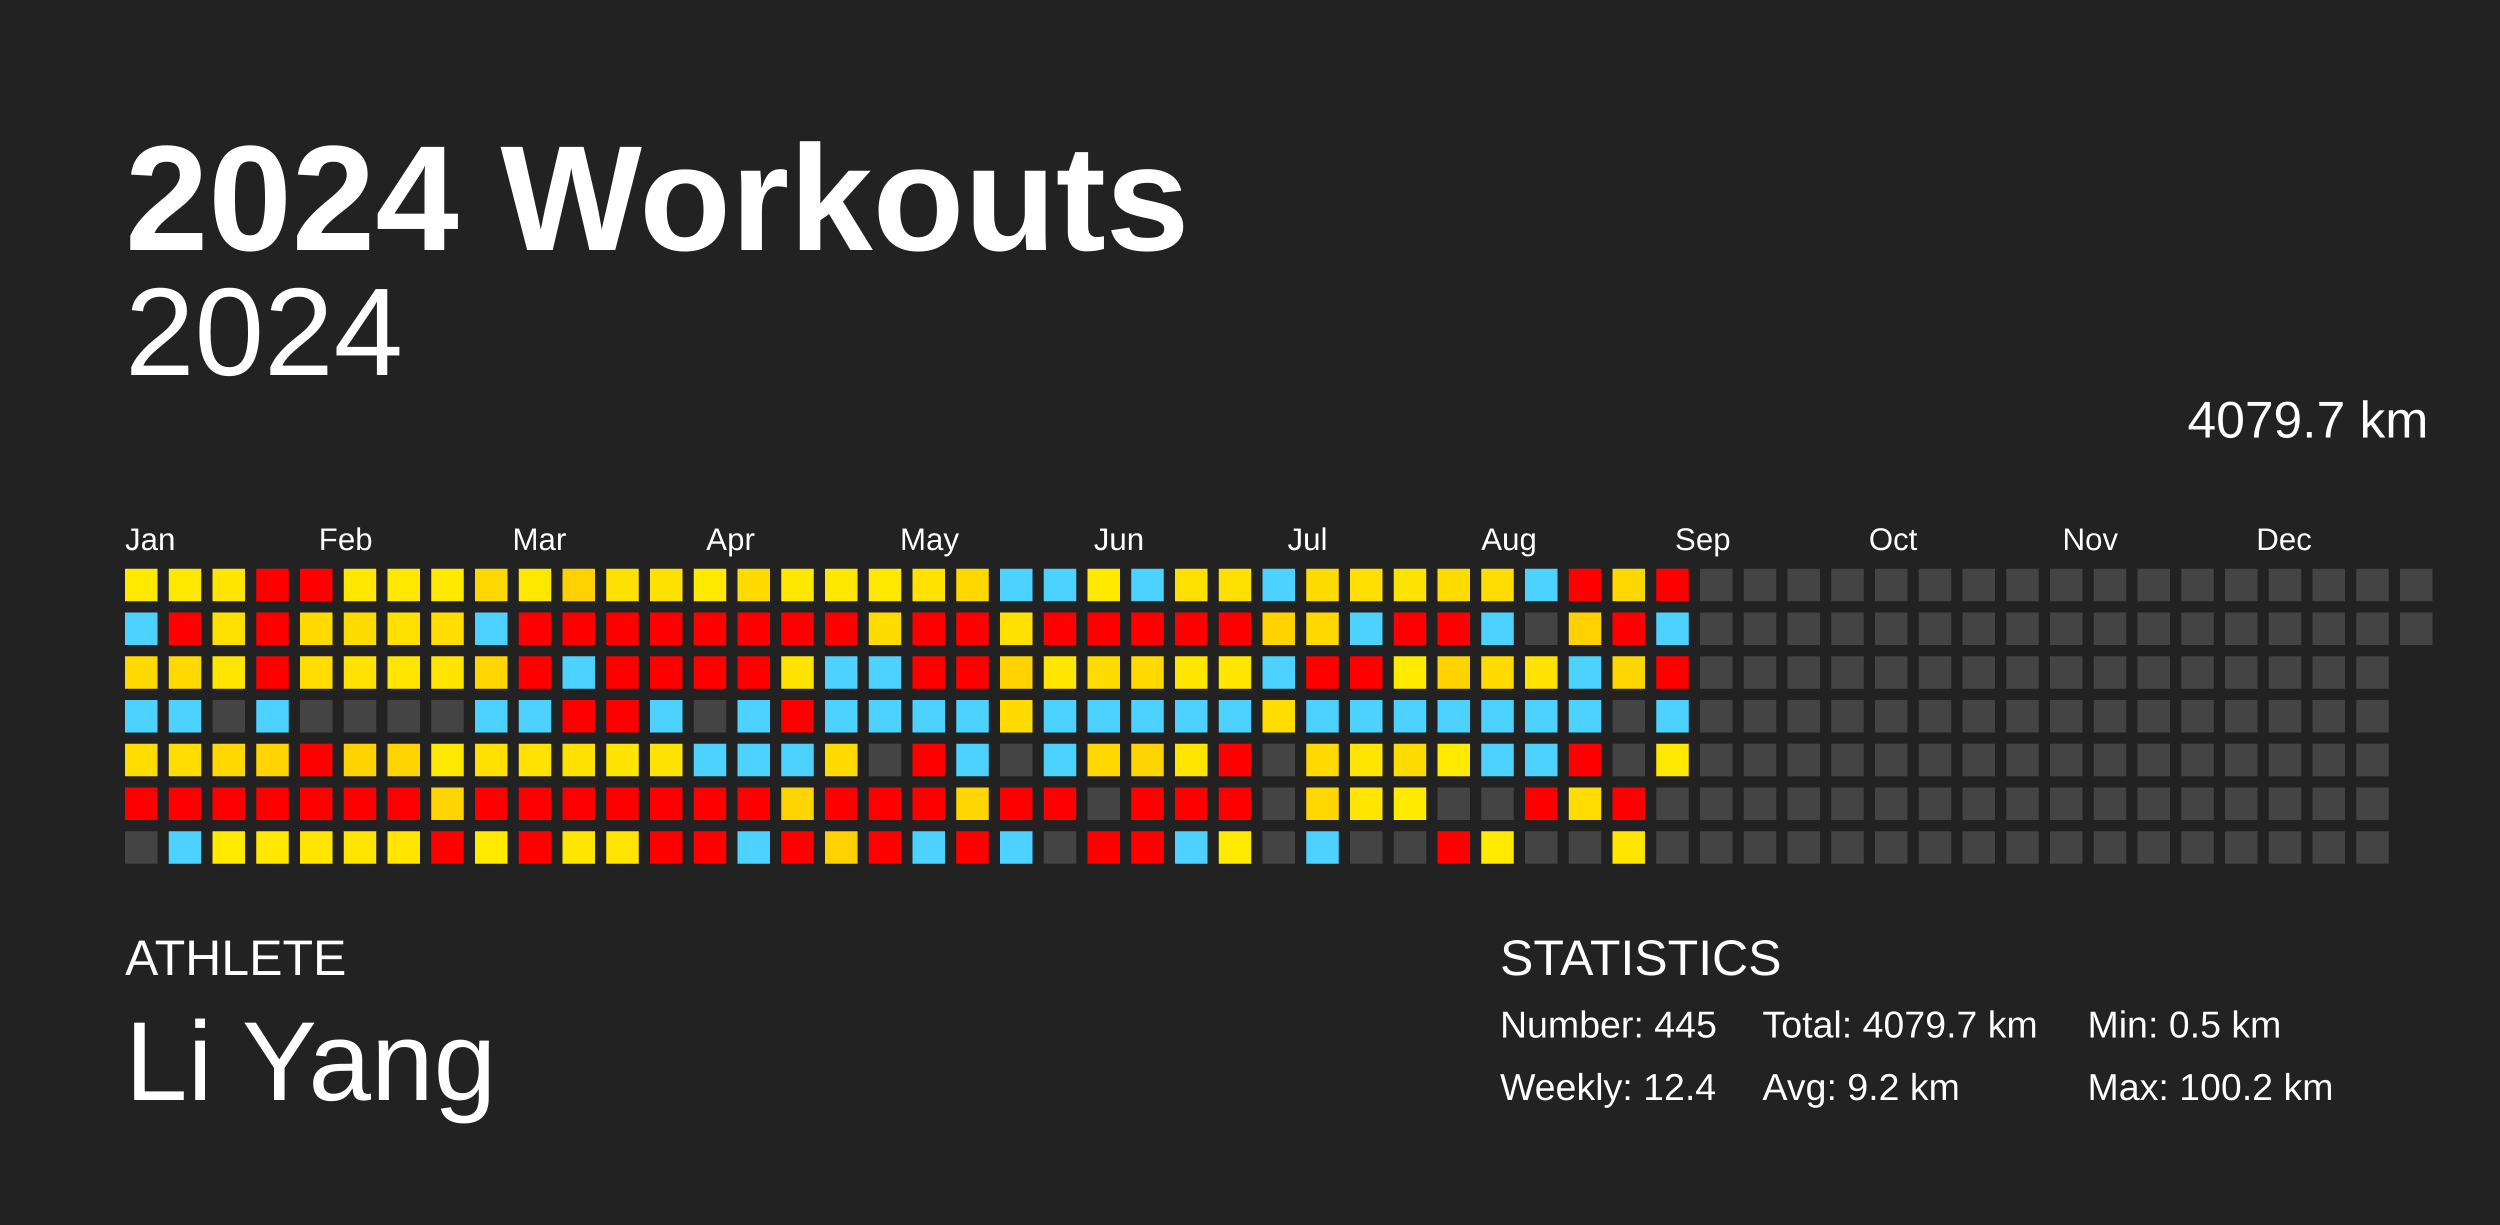
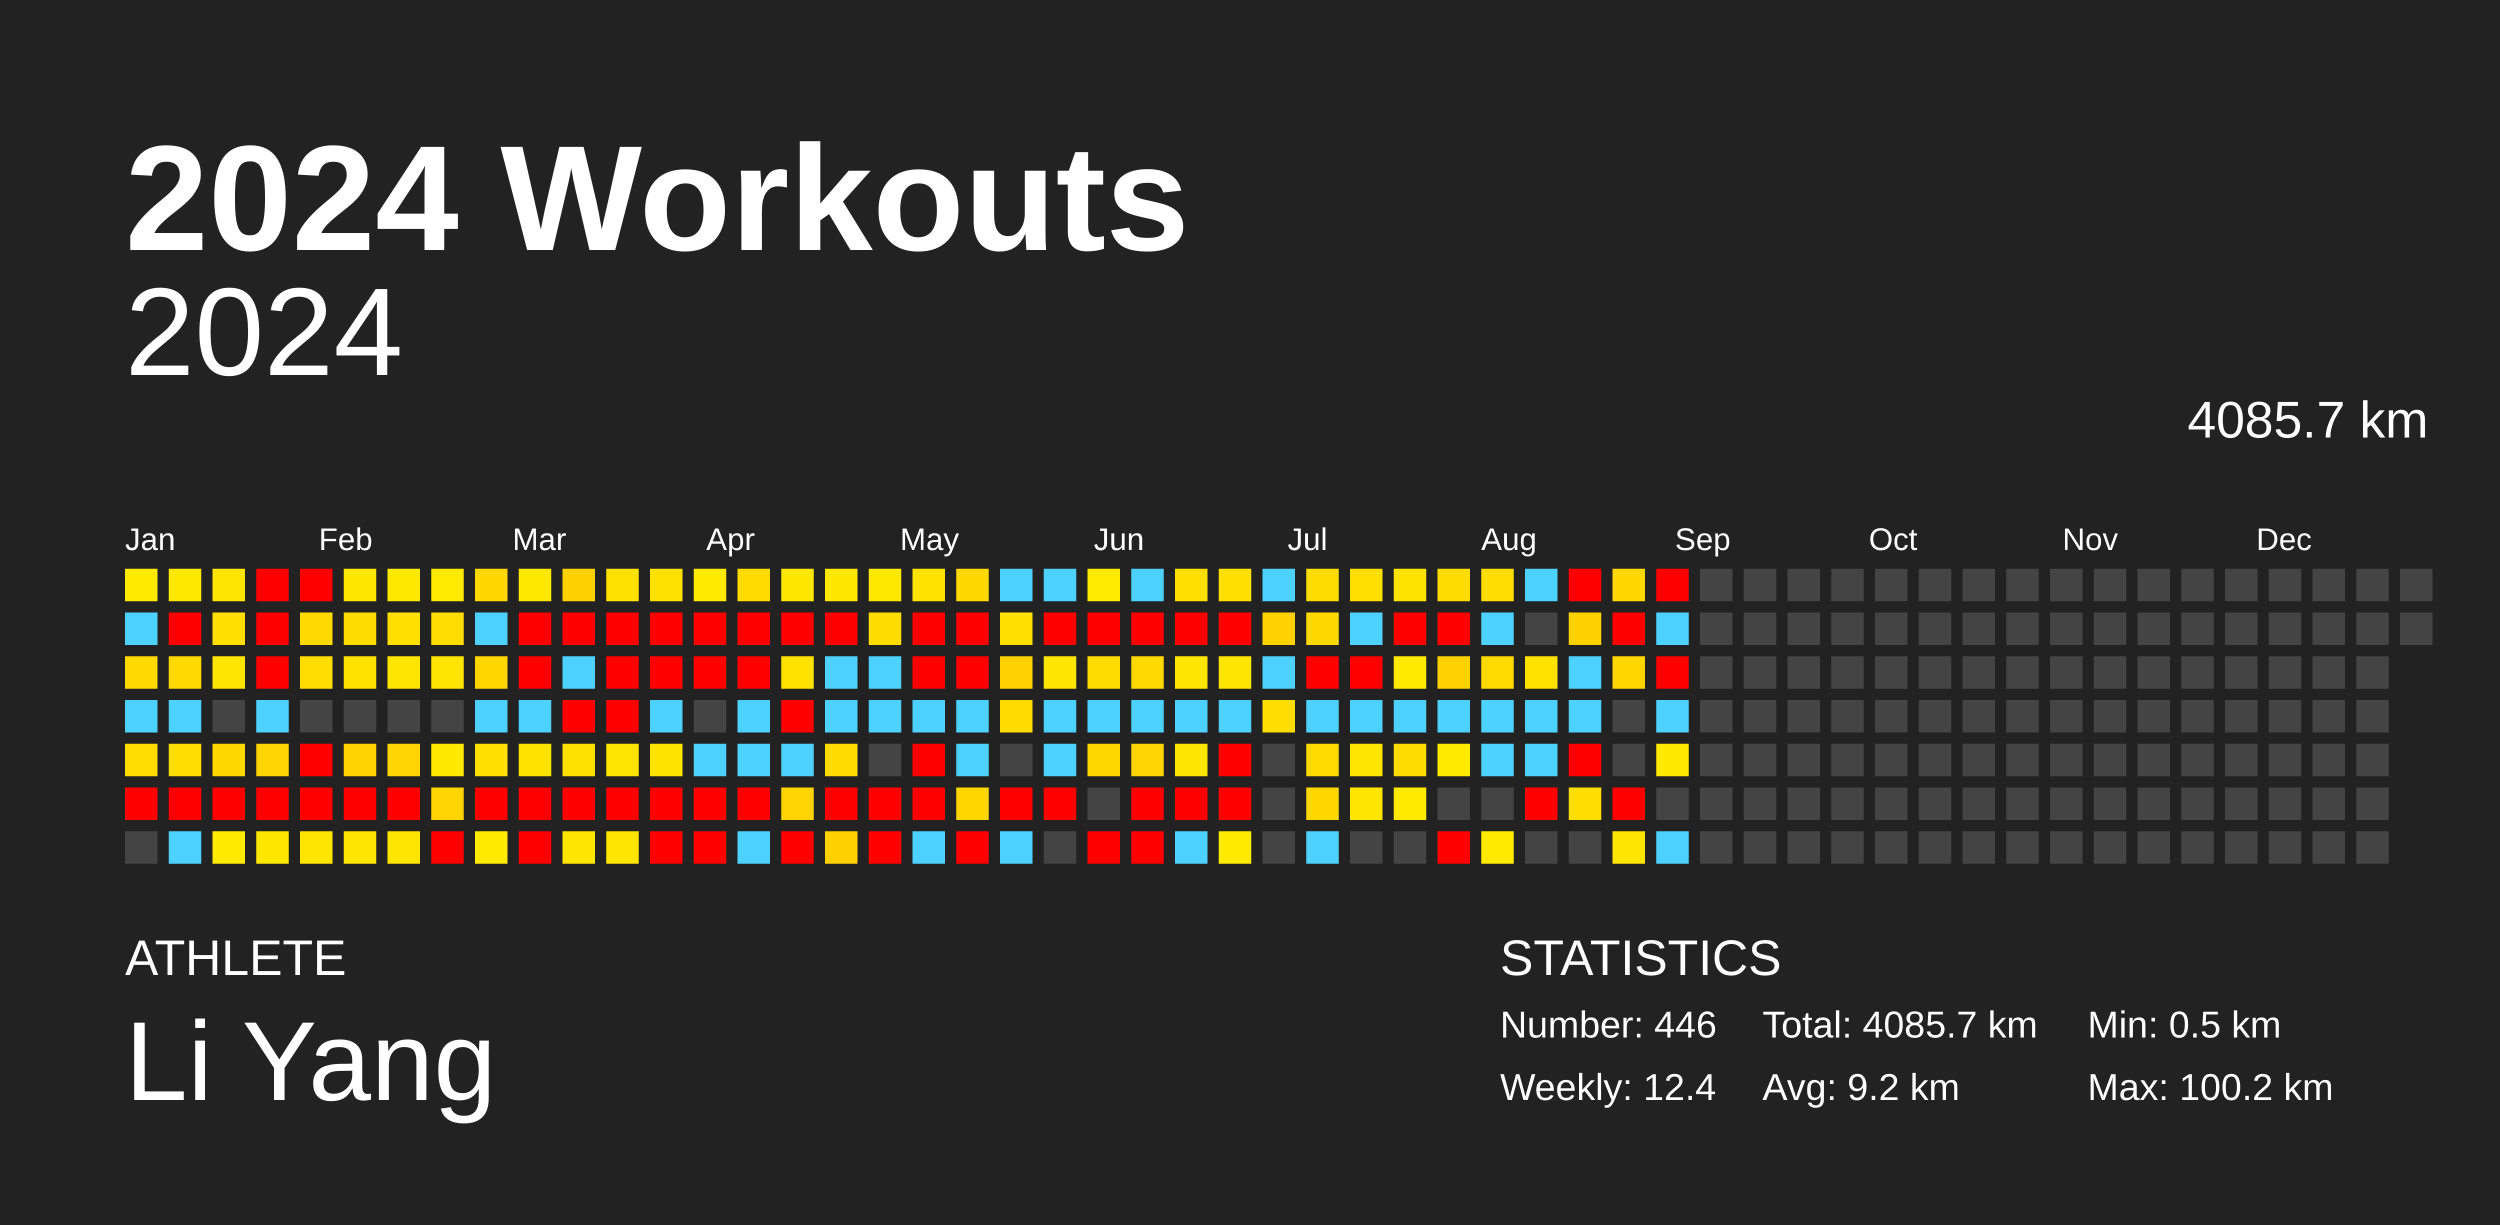
<svg xmlns="http://www.w3.org/2000/svg" baseProfile="full" height="98mm" version="1.1" viewBox="0,0,200,98" width="200mm">
  <defs />
  <rect fill="#222222" height="98" width="200" x="0" y="0" />
  <text fill="#FFFFFF" style="font-size:12px; font-family:Arial; font-weight:bold;" x="10" y="20">2024 Workouts</text>
  <text fill="#FFFFFF" style="font-size:4px; font-family:Arial" x="10" y="78">ATHLETE</text>
  <text fill="#FFFFFF" style="font-size:9px; font-family:Arial" x="10" y="88">Li Yang</text>
  <text fill="#FFFFFF" style="font-size:4px; font-family:Arial" x="120" y="78">STATISTICS</text>
-   <text fill="#FFFFFF" style="font-size:3px; font-family:Arial" x="120" y="83">Number: 445</text>
+   <text fill="#FFFFFF" style="font-size:3px; font-family:Arial" x="120" y="83">Number: 446</text>
  <text fill="#FFFFFF" style="font-size:3px; font-family:Arial" x="120" y="88">Weekly: 12.4</text>
-   <text fill="#FFFFFF" style="font-size:3px; font-family:Arial" x="141" y="83">Total: 4079.7 km</text>
+   <text fill="#FFFFFF" style="font-size:3px; font-family:Arial" x="141" y="83">Total: 4085.7 km</text>
  <text fill="#FFFFFF" style="font-size:3px; font-family:Arial" x="141" y="88">Avg: 9.2 km</text>
  <text fill="#FFFFFF" style="font-size:3px; font-family:Arial" x="167" y="83">Min: 0.5 km</text>
  <text fill="#FFFFFF" style="font-size:3px; font-family:Arial" x="167" y="88">Max: 100.2 km</text>
  <text alignment-baseline="hanging" fill="#FFFFFF" style="font-size:10.0px; font-family:Arial;" x="10" y="30">2024</text>
-   <text alignment-baseline="hanging" fill="#FFFFFF" style="font-size:4.125px; font-family:Arial;" x="175" y="35">4079.7 km</text>
+   <text alignment-baseline="hanging" fill="#FFFFFF" style="font-size:4.125px; font-family:Arial;" x="175" y="35">4085.7 km</text>
  <text fill="#FFFFFF" style="font-size:2.5px; font-family:Arial" x="10.0" y="44">Jan</text>
  <text fill="#FFFFFF" style="font-size:2.5px; font-family:Arial" x="25.5" y="44">Feb</text>
  <text fill="#FFFFFF" style="font-size:2.5px; font-family:Arial" x="41.0" y="44">Mar</text>
  <text fill="#FFFFFF" style="font-size:2.5px; font-family:Arial" x="56.5" y="44">Apr</text>
  <text fill="#FFFFFF" style="font-size:2.5px; font-family:Arial" x="72.0" y="44">May</text>
  <text fill="#FFFFFF" style="font-size:2.5px; font-family:Arial" x="87.5" y="44">Jun</text>
  <text fill="#FFFFFF" style="font-size:2.5px; font-family:Arial" x="103.0" y="44">Jul</text>
  <text fill="#FFFFFF" style="font-size:2.5px; font-family:Arial" x="118.5" y="44">Aug</text>
  <text fill="#FFFFFF" style="font-size:2.5px; font-family:Arial" x="134.0" y="44">Sep</text>
  <text fill="#FFFFFF" style="font-size:2.5px; font-family:Arial" x="149.5" y="44">Oct</text>
  <text fill="#FFFFFF" style="font-size:2.5px; font-family:Arial" x="165.0" y="44">Nov</text>
  <text fill="#FFFFFF" style="font-size:2.5px; font-family:Arial" x="180.5" y="44">Dec</text>
  <rect fill="#ffea00" height="2.6" width="2.6" x="10.0" y="45.5" />
  <rect fill="#4dd2ff" height="2.6" width="2.6" x="10.0" y="49.0" />
  <rect fill="#ffd900" height="2.6" width="2.6" x="10.0" y="52.5" />
  <rect fill="#4dd2ff" height="2.6" width="2.6" x="10.0" y="56.0" />
  <rect fill="#ffdd00" height="2.6" width="2.6" x="10.0" y="59.5" />
  <rect fill="red" height="2.6" width="2.6" x="10.0" y="63.0" />
  <rect fill="#444444" height="2.6" width="2.6" x="10.0" y="66.5" />
  <rect fill="#ffe800" height="2.6" width="2.6" x="13.5" y="45.5" />
  <rect fill="red" height="2.6" width="2.6" x="13.5" y="49.0" />
  <rect fill="#ffd900" height="2.6" width="2.6" x="13.5" y="52.5" />
  <rect fill="#4dd2ff" height="2.6" width="2.6" x="13.5" y="56.0" />
  <rect fill="#ffdd00" height="2.6" width="2.6" x="13.5" y="59.5" />
  <rect fill="red" height="2.6" width="2.6" x="13.5" y="63.0" />
  <rect fill="#4dd2ff" height="2.6" width="2.6" x="13.5" y="66.5" />
  <rect fill="#ffe500" height="2.6" width="2.6" x="17.0" y="45.5" />
  <rect fill="#ffdf00" height="2.6" width="2.6" x="17.0" y="49.0" />
  <rect fill="#ffe500" height="2.6" width="2.6" x="17.0" y="52.5" />
  <rect fill="#444444" height="2.6" width="2.6" x="17.0" y="56.0" />
  <rect fill="#ffd800" height="2.6" width="2.6" x="17.0" y="59.5" />
  <rect fill="red" height="2.6" width="2.6" x="17.0" y="63.0" />
  <rect fill="#ffea00" height="2.6" width="2.6" x="17.0" y="66.5" />
  <rect fill="red" height="2.6" width="2.6" x="20.5" y="45.5" />
  <rect fill="red" height="2.6" width="2.6" x="20.5" y="49.0" />
  <rect fill="red" height="2.6" width="2.6" x="20.5" y="52.5" />
  <rect fill="#4dd2ff" height="2.6" width="2.6" x="20.5" y="56.0" />
  <rect fill="#ffd400" height="2.6" width="2.6" x="20.5" y="59.5" />
  <rect fill="red" height="2.6" width="2.6" x="20.5" y="63.0" />
  <rect fill="#ffe700" height="2.6" width="2.6" x="20.5" y="66.5" />
  <rect fill="red" height="2.6" width="2.6" x="24.0" y="45.5" />
  <rect fill="#ffd900" height="2.6" width="2.6" x="24.0" y="49.0" />
  <rect fill="#ffdd00" height="2.6" width="2.6" x="24.0" y="52.5" />
  <rect fill="#444444" height="2.6" width="2.6" x="24.0" y="56.0" />
  <rect fill="red" height="2.6" width="2.6" x="24.0" y="59.5" />
  <rect fill="red" height="2.6" width="2.6" x="24.0" y="63.0" />
  <rect fill="#ffe500" height="2.6" width="2.6" x="24.0" y="66.5" />
  <rect fill="#ffe700" height="2.6" width="2.6" x="27.5" y="45.5" />
  <rect fill="#ffdc00" height="2.6" width="2.6" x="27.5" y="49.0" />
  <rect fill="#ffe200" height="2.6" width="2.6" x="27.5" y="52.5" />
  <rect fill="#444444" height="2.6" width="2.6" x="27.5" y="56.0" />
  <rect fill="#ffd300" height="2.6" width="2.6" x="27.5" y="59.5" />
  <rect fill="red" height="2.6" width="2.6" x="27.5" y="63.0" />
  <rect fill="#ffe500" height="2.6" width="2.6" x="27.5" y="66.5" />
  <rect fill="#ffe800" height="2.6" width="2.6" x="31.0" y="45.5" />
  <rect fill="#ffdf00" height="2.6" width="2.6" x="31.0" y="49.0" />
  <rect fill="#ffe500" height="2.6" width="2.6" x="31.0" y="52.5" />
  <rect fill="#444444" height="2.6" width="2.6" x="31.0" y="56.0" />
  <rect fill="#ffd400" height="2.6" width="2.6" x="31.0" y="59.5" />
  <rect fill="red" height="2.6" width="2.6" x="31.0" y="63.0" />
  <rect fill="#ffe500" height="2.6" width="2.6" x="31.0" y="66.5" />
  <rect fill="#ffe900" height="2.6" width="2.6" x="34.5" y="45.5" />
  <rect fill="#ffdd00" height="2.6" width="2.6" x="34.5" y="49.0" />
  <rect fill="#ffe400" height="2.6" width="2.6" x="34.5" y="52.5" />
  <rect fill="#444444" height="2.6" width="2.6" x="34.5" y="56.0" />
  <rect fill="#ffe800" height="2.6" width="2.6" x="34.5" y="59.5" />
  <rect fill="#ffd400" height="2.6" width="2.6" x="34.5" y="63.0" />
  <rect fill="red" height="2.6" width="2.6" x="34.5" y="66.5" />
  <rect fill="#ffd700" height="2.6" width="2.6" x="38.0" y="45.5" />
  <rect fill="#4dd2ff" height="2.6" width="2.6" x="38.0" y="49.0" />
  <rect fill="#ffd600" height="2.6" width="2.6" x="38.0" y="52.5" />
  <rect fill="#4dd2ff" height="2.6" width="2.6" x="38.0" y="56.0" />
  <rect fill="#ffe000" height="2.6" width="2.6" x="38.0" y="59.5" />
  <rect fill="red" height="2.6" width="2.6" x="38.0" y="63.0" />
  <rect fill="#ffea00" height="2.6" width="2.6" x="38.0" y="66.5" />
  <rect fill="#ffe800" height="2.6" width="2.6" x="41.5" y="45.5" />
  <rect fill="red" height="2.6" width="2.6" x="41.5" y="49.0" />
  <rect fill="red" height="2.6" width="2.6" x="41.5" y="52.5" />
  <rect fill="#4dd2ff" height="2.6" width="2.6" x="41.5" y="56.0" />
  <rect fill="#ffe200" height="2.6" width="2.6" x="41.5" y="59.5" />
  <rect fill="red" height="2.6" width="2.6" x="41.5" y="63.0" />
  <rect fill="red" height="2.6" width="2.6" x="41.5" y="66.5" />
  <rect fill="#ffd100" height="2.6" width="2.6" x="45.0" y="45.5" />
  <rect fill="red" height="2.6" width="2.6" x="45.0" y="49.0" />
  <rect fill="#4dd2ff" height="2.6" width="2.6" x="45.0" y="52.5" />
  <rect fill="red" height="2.6" width="2.6" x="45.0" y="56.0" />
  <rect fill="#ffe100" height="2.6" width="2.6" x="45.0" y="59.5" />
  <rect fill="red" height="2.6" width="2.6" x="45.0" y="63.0" />
  <rect fill="#ffe600" height="2.6" width="2.6" x="45.0" y="66.5" />
  <rect fill="#ffe100" height="2.6" width="2.6" x="48.5" y="45.5" />
  <rect fill="red" height="2.6" width="2.6" x="48.5" y="49.0" />
  <rect fill="red" height="2.6" width="2.6" x="48.5" y="52.5" />
  <rect fill="red" height="2.6" width="2.6" x="48.5" y="56.0" />
  <rect fill="#ffe400" height="2.6" width="2.6" x="48.5" y="59.5" />
  <rect fill="red" height="2.6" width="2.6" x="48.5" y="63.0" />
  <rect fill="#ffe500" height="2.6" width="2.6" x="48.5" y="66.5" />
  <rect fill="#ffe100" height="2.6" width="2.6" x="52.0" y="45.5" />
  <rect fill="red" height="2.6" width="2.6" x="52.0" y="49.0" />
  <rect fill="red" height="2.6" width="2.6" x="52.0" y="52.5" />
  <rect fill="#4dd2ff" height="2.6" width="2.6" x="52.0" y="56.0" />
  <rect fill="#ffe300" height="2.6" width="2.6" x="52.0" y="59.5" />
  <rect fill="red" height="2.6" width="2.6" x="52.0" y="63.0" />
  <rect fill="red" height="2.6" width="2.6" x="52.0" y="66.5" />
  <rect fill="#ffea00" height="2.6" width="2.6" x="55.5" y="45.5" />
  <rect fill="red" height="2.6" width="2.6" x="55.5" y="49.0" />
  <rect fill="red" height="2.6" width="2.6" x="55.5" y="52.5" />
  <rect fill="#444444" height="2.6" width="2.6" x="55.5" y="56.0" />
  <rect fill="#4dd2ff" height="2.6" width="2.6" x="55.5" y="59.5" />
  <rect fill="red" height="2.6" width="2.6" x="55.5" y="63.0" />
  <rect fill="red" height="2.6" width="2.6" x="55.5" y="66.5" />
  <rect fill="#ffdb00" height="2.6" width="2.6" x="59.0" y="45.5" />
  <rect fill="red" height="2.6" width="2.6" x="59.0" y="49.0" />
  <rect fill="red" height="2.6" width="2.6" x="59.0" y="52.5" />
  <rect fill="#4dd2ff" height="2.6" width="2.6" x="59.0" y="56.0" />
  <rect fill="#4dd2ff" height="2.6" width="2.6" x="59.0" y="59.5" />
  <rect fill="red" height="2.6" width="2.6" x="59.0" y="63.0" />
  <rect fill="#4dd2ff" height="2.6" width="2.6" x="59.0" y="66.5" />
  <rect fill="#ffe700" height="2.6" width="2.6" x="62.5" y="45.5" />
  <rect fill="red" height="2.6" width="2.6" x="62.5" y="49.0" />
  <rect fill="#ffe200" height="2.6" width="2.6" x="62.5" y="52.5" />
  <rect fill="red" height="2.6" width="2.6" x="62.5" y="56.0" />
  <rect fill="#4dd2ff" height="2.6" width="2.6" x="62.5" y="59.5" />
  <rect fill="#ffd400" height="2.6" width="2.6" x="62.5" y="63.0" />
  <rect fill="red" height="2.6" width="2.6" x="62.5" y="66.5" />
  <rect fill="#ffe700" height="2.6" width="2.6" x="66.0" y="45.5" />
  <rect fill="red" height="2.6" width="2.6" x="66.0" y="49.0" />
  <rect fill="#4dd2ff" height="2.6" width="2.6" x="66.0" y="52.5" />
  <rect fill="#4dd2ff" height="2.6" width="2.6" x="66.0" y="56.0" />
  <rect fill="#ffdb00" height="2.6" width="2.6" x="66.0" y="59.5" />
  <rect fill="red" height="2.6" width="2.6" x="66.0" y="63.0" />
  <rect fill="#ffd100" height="2.6" width="2.6" x="66.0" y="66.5" />
  <rect fill="#ffe800" height="2.6" width="2.6" x="69.5" y="45.5" />
  <rect fill="#ffdc00" height="2.6" width="2.6" x="69.5" y="49.0" />
  <rect fill="#4dd2ff" height="2.6" width="2.6" x="69.5" y="52.5" />
  <rect fill="#4dd2ff" height="2.6" width="2.6" x="69.5" y="56.0" />
  <rect fill="#444444" height="2.6" width="2.6" x="69.5" y="59.5" />
  <rect fill="red" height="2.6" width="2.6" x="69.5" y="63.0" />
  <rect fill="red" height="2.6" width="2.6" x="69.5" y="66.5" />
  <rect fill="#ffe200" height="2.6" width="2.6" x="73.0" y="45.5" />
  <rect fill="red" height="2.6" width="2.6" x="73.0" y="49.0" />
  <rect fill="red" height="2.6" width="2.6" x="73.0" y="52.5" />
  <rect fill="#4dd2ff" height="2.6" width="2.6" x="73.0" y="56.0" />
  <rect fill="red" height="2.6" width="2.6" x="73.0" y="59.5" />
  <rect fill="red" height="2.6" width="2.6" x="73.0" y="63.0" />
  <rect fill="#4dd2ff" height="2.6" width="2.6" x="73.0" y="66.5" />
  <rect fill="#ffd800" height="2.6" width="2.6" x="76.5" y="45.5" />
  <rect fill="red" height="2.6" width="2.6" x="76.5" y="49.0" />
  <rect fill="red" height="2.6" width="2.6" x="76.5" y="52.5" />
  <rect fill="#4dd2ff" height="2.6" width="2.6" x="76.5" y="56.0" />
  <rect fill="#4dd2ff" height="2.6" width="2.6" x="76.5" y="59.5" />
  <rect fill="#ffd600" height="2.6" width="2.6" x="76.5" y="63.0" />
  <rect fill="red" height="2.6" width="2.6" x="76.5" y="66.5" />
  <rect fill="#4dd2ff" height="2.6" width="2.6" x="80.0" y="45.5" />
  <rect fill="#ffe000" height="2.6" width="2.6" x="80.0" y="49.0" />
  <rect fill="#ffd200" height="2.6" width="2.6" x="80.0" y="52.5" />
  <rect fill="#ffdb00" height="2.6" width="2.6" x="80.0" y="56.0" />
  <rect fill="#444444" height="2.6" width="2.6" x="80.0" y="59.5" />
  <rect fill="red" height="2.6" width="2.6" x="80.0" y="63.0" />
  <rect fill="#4dd2ff" height="2.6" width="2.6" x="80.0" y="66.5" />
  <rect fill="#4dd2ff" height="2.6" width="2.6" x="83.5" y="45.5" />
  <rect fill="red" height="2.6" width="2.6" x="83.5" y="49.0" />
  <rect fill="#ffe600" height="2.6" width="2.6" x="83.5" y="52.5" />
  <rect fill="#4dd2ff" height="2.6" width="2.6" x="83.5" y="56.0" />
  <rect fill="#4dd2ff" height="2.6" width="2.6" x="83.5" y="59.5" />
  <rect fill="red" height="2.6" width="2.6" x="83.5" y="63.0" />
  <rect fill="#444444" height="2.6" width="2.6" x="83.5" y="66.5" />
  <rect fill="#ffe900" height="2.6" width="2.6" x="87.0" y="45.5" />
  <rect fill="red" height="2.6" width="2.6" x="87.0" y="49.0" />
  <rect fill="#ffdc00" height="2.6" width="2.6" x="87.0" y="52.5" />
  <rect fill="#4dd2ff" height="2.6" width="2.6" x="87.0" y="56.0" />
  <rect fill="#ffd800" height="2.6" width="2.6" x="87.0" y="59.5" />
  <rect fill="#444444" height="2.6" width="2.6" x="87.0" y="63.0" />
  <rect fill="red" height="2.6" width="2.6" x="87.0" y="66.5" />
  <rect fill="#4dd2ff" height="2.6" width="2.6" x="90.5" y="45.5" />
  <rect fill="red" height="2.6" width="2.6" x="90.5" y="49.0" />
  <rect fill="#ffd900" height="2.6" width="2.6" x="90.5" y="52.5" />
  <rect fill="#4dd2ff" height="2.6" width="2.6" x="90.5" y="56.0" />
  <rect fill="#ffd400" height="2.6" width="2.6" x="90.5" y="59.5" />
  <rect fill="red" height="2.6" width="2.6" x="90.5" y="63.0" />
  <rect fill="red" height="2.6" width="2.6" x="90.5" y="66.5" />
  <rect fill="#ffe000" height="2.6" width="2.6" x="94.0" y="45.5" />
  <rect fill="red" height="2.6" width="2.6" x="94.0" y="49.0" />
  <rect fill="#ffe600" height="2.6" width="2.6" x="94.0" y="52.5" />
  <rect fill="#4dd2ff" height="2.6" width="2.6" x="94.0" y="56.0" />
  <rect fill="#ffe500" height="2.6" width="2.6" x="94.0" y="59.5" />
  <rect fill="red" height="2.6" width="2.6" x="94.0" y="63.0" />
  <rect fill="#4dd2ff" height="2.6" width="2.6" x="94.0" y="66.5" />
  <rect fill="#ffe000" height="2.6" width="2.6" x="97.5" y="45.5" />
  <rect fill="red" height="2.6" width="2.6" x="97.5" y="49.0" />
  <rect fill="#ffe600" height="2.6" width="2.6" x="97.5" y="52.5" />
  <rect fill="#4dd2ff" height="2.6" width="2.6" x="97.5" y="56.0" />
  <rect fill="red" height="2.6" width="2.6" x="97.5" y="59.5" />
  <rect fill="red" height="2.6" width="2.6" x="97.5" y="63.0" />
  <rect fill="#ffea00" height="2.6" width="2.6" x="97.5" y="66.5" />
  <rect fill="#4dd2ff" height="2.6" width="2.6" x="101.0" y="45.5" />
  <rect fill="#ffd200" height="2.6" width="2.6" x="101.0" y="49.0" />
  <rect fill="#4dd2ff" height="2.6" width="2.6" x="101.0" y="52.5" />
  <rect fill="#ffdd00" height="2.6" width="2.6" x="101.0" y="56.0" />
  <rect fill="#444444" height="2.6" width="2.6" x="101.0" y="59.5" />
  <rect fill="#444444" height="2.6" width="2.6" x="101.0" y="63.0" />
  <rect fill="#444444" height="2.6" width="2.6" x="101.0" y="66.5" />
  <rect fill="#ffdc00" height="2.6" width="2.6" x="104.5" y="45.5" />
  <rect fill="#ffd800" height="2.6" width="2.6" x="104.5" y="49.0" />
  <rect fill="red" height="2.6" width="2.6" x="104.5" y="52.5" />
  <rect fill="#4dd2ff" height="2.6" width="2.6" x="104.5" y="56.0" />
  <rect fill="#ffda00" height="2.6" width="2.6" x="104.5" y="59.5" />
  <rect fill="#ffd700" height="2.6" width="2.6" x="104.5" y="63.0" />
  <rect fill="#4dd2ff" height="2.6" width="2.6" x="104.5" y="66.5" />
  <rect fill="#ffdf00" height="2.6" width="2.6" x="108.0" y="45.5" />
  <rect fill="#4dd2ff" height="2.6" width="2.6" x="108.0" y="49.0" />
  <rect fill="red" height="2.6" width="2.6" x="108.0" y="52.5" />
  <rect fill="#4dd2ff" height="2.6" width="2.6" x="108.0" y="56.0" />
  <rect fill="#ffe500" height="2.6" width="2.6" x="108.0" y="59.5" />
  <rect fill="#ffe500" height="2.6" width="2.6" x="108.0" y="63.0" />
  <rect fill="#444444" height="2.6" width="2.6" x="108.0" y="66.5" />
  <rect fill="#ffe300" height="2.6" width="2.6" x="111.5" y="45.5" />
  <rect fill="red" height="2.6" width="2.6" x="111.5" y="49.0" />
  <rect fill="#ffea00" height="2.6" width="2.6" x="111.5" y="52.5" />
  <rect fill="#4dd2ff" height="2.6" width="2.6" x="111.5" y="56.0" />
  <rect fill="#ffdc00" height="2.6" width="2.6" x="111.5" y="59.5" />
  <rect fill="#ffea00" height="2.6" width="2.6" x="111.5" y="63.0" />
  <rect fill="#444444" height="2.6" width="2.6" x="111.5" y="66.5" />
  <rect fill="#ffdc00" height="2.6" width="2.6" x="115.0" y="45.5" />
  <rect fill="red" height="2.6" width="2.6" x="115.0" y="49.0" />
  <rect fill="#ffd200" height="2.6" width="2.6" x="115.0" y="52.5" />
  <rect fill="#4dd2ff" height="2.6" width="2.6" x="115.0" y="56.0" />
  <rect fill="#ffea00" height="2.6" width="2.6" x="115.0" y="59.5" />
  <rect fill="#444444" height="2.6" width="2.6" x="115.0" y="63.0" />
  <rect fill="red" height="2.6" width="2.6" x="115.0" y="66.5" />
  <rect fill="#ffdd00" height="2.6" width="2.6" x="118.5" y="45.5" />
  <rect fill="#4dd2ff" height="2.6" width="2.6" x="118.5" y="49.0" />
  <rect fill="#ffda00" height="2.6" width="2.6" x="118.5" y="52.5" />
  <rect fill="#4dd2ff" height="2.6" width="2.6" x="118.5" y="56.0" />
  <rect fill="#4dd2ff" height="2.6" width="2.6" x="118.5" y="59.5" />
  <rect fill="#444444" height="2.6" width="2.6" x="118.5" y="63.0" />
  <rect fill="#ffea00" height="2.6" width="2.6" x="118.5" y="66.5" />
  <rect fill="#4dd2ff" height="2.6" width="2.6" x="122.0" y="45.5" />
  <rect fill="#444444" height="2.6" width="2.6" x="122.0" y="49.0" />
  <rect fill="#ffe200" height="2.6" width="2.6" x="122.0" y="52.5" />
  <rect fill="#4dd2ff" height="2.6" width="2.6" x="122.0" y="56.0" />
  <rect fill="#4dd2ff" height="2.6" width="2.6" x="122.0" y="59.5" />
  <rect fill="red" height="2.6" width="2.6" x="122.0" y="63.0" />
  <rect fill="#444444" height="2.6" width="2.6" x="122.0" y="66.5" />
  <rect fill="red" height="2.6" width="2.6" x="125.5" y="45.5" />
  <rect fill="#ffd100" height="2.6" width="2.6" x="125.5" y="49.0" />
  <rect fill="#4dd2ff" height="2.6" width="2.6" x="125.5" y="52.5" />
  <rect fill="#4dd2ff" height="2.6" width="2.6" x="125.5" y="56.0" />
  <rect fill="red" height="2.6" width="2.6" x="125.5" y="59.5" />
  <rect fill="#ffdd00" height="2.6" width="2.6" x="125.5" y="63.0" />
  <rect fill="#444444" height="2.6" width="2.6" x="125.5" y="66.5" />
  <rect fill="#ffd700" height="2.6" width="2.6" x="129.0" y="45.5" />
  <rect fill="red" height="2.6" width="2.6" x="129.0" y="49.0" />
  <rect fill="#ffd600" height="2.6" width="2.6" x="129.0" y="52.5" />
  <rect fill="#444444" height="2.6" width="2.6" x="129.0" y="56.0" />
  <rect fill="#444444" height="2.6" width="2.6" x="129.0" y="59.5" />
  <rect fill="red" height="2.6" width="2.6" x="129.0" y="63.0" />
  <rect fill="#ffe500" height="2.6" width="2.6" x="129.0" y="66.5" />
  <rect fill="red" height="2.6" width="2.6" x="132.5" y="45.5" />
  <rect fill="#4dd2ff" height="2.6" width="2.6" x="132.5" y="49.0" />
  <rect fill="red" height="2.6" width="2.6" x="132.5" y="52.5" />
  <rect fill="#4dd2ff" height="2.6" width="2.6" x="132.5" y="56.0" />
  <rect fill="#ffe800" height="2.6" width="2.6" x="132.5" y="59.5" />
  <rect fill="#444444" height="2.6" width="2.6" x="132.5" y="63.0" />
-   <rect fill="#444444" height="2.6" width="2.6" x="132.5" y="66.5" />
+   <rect fill="#4dd2ff" height="2.6" width="2.6" x="132.5" y="66.5" />
  <rect fill="#444444" height="2.6" width="2.6" x="136.0" y="45.5" />
  <rect fill="#444444" height="2.6" width="2.6" x="136.0" y="49.0" />
  <rect fill="#444444" height="2.6" width="2.6" x="136.0" y="52.5" />
  <rect fill="#444444" height="2.6" width="2.6" x="136.0" y="56.0" />
  <rect fill="#444444" height="2.6" width="2.6" x="136.0" y="59.5" />
  <rect fill="#444444" height="2.6" width="2.6" x="136.0" y="63.0" />
  <rect fill="#444444" height="2.6" width="2.6" x="136.0" y="66.5" />
  <rect fill="#444444" height="2.6" width="2.6" x="139.5" y="45.5" />
  <rect fill="#444444" height="2.6" width="2.6" x="139.5" y="49.0" />
  <rect fill="#444444" height="2.6" width="2.6" x="139.5" y="52.5" />
  <rect fill="#444444" height="2.6" width="2.6" x="139.5" y="56.0" />
  <rect fill="#444444" height="2.6" width="2.6" x="139.5" y="59.5" />
  <rect fill="#444444" height="2.6" width="2.6" x="139.5" y="63.0" />
  <rect fill="#444444" height="2.6" width="2.6" x="139.5" y="66.5" />
  <rect fill="#444444" height="2.6" width="2.6" x="143.0" y="45.5" />
  <rect fill="#444444" height="2.6" width="2.6" x="143.0" y="49.0" />
  <rect fill="#444444" height="2.6" width="2.6" x="143.0" y="52.5" />
  <rect fill="#444444" height="2.6" width="2.6" x="143.0" y="56.0" />
  <rect fill="#444444" height="2.6" width="2.6" x="143.0" y="59.5" />
  <rect fill="#444444" height="2.6" width="2.6" x="143.0" y="63.0" />
  <rect fill="#444444" height="2.6" width="2.6" x="143.0" y="66.5" />
  <rect fill="#444444" height="2.6" width="2.6" x="146.5" y="45.5" />
  <rect fill="#444444" height="2.6" width="2.6" x="146.5" y="49.0" />
  <rect fill="#444444" height="2.6" width="2.6" x="146.5" y="52.5" />
  <rect fill="#444444" height="2.6" width="2.6" x="146.5" y="56.0" />
  <rect fill="#444444" height="2.6" width="2.6" x="146.5" y="59.5" />
  <rect fill="#444444" height="2.6" width="2.6" x="146.5" y="63.0" />
  <rect fill="#444444" height="2.6" width="2.6" x="146.5" y="66.5" />
  <rect fill="#444444" height="2.6" width="2.6" x="150.0" y="45.5" />
  <rect fill="#444444" height="2.6" width="2.6" x="150.0" y="49.0" />
  <rect fill="#444444" height="2.6" width="2.6" x="150.0" y="52.5" />
  <rect fill="#444444" height="2.6" width="2.6" x="150.0" y="56.0" />
  <rect fill="#444444" height="2.6" width="2.6" x="150.0" y="59.5" />
  <rect fill="#444444" height="2.6" width="2.6" x="150.0" y="63.0" />
  <rect fill="#444444" height="2.6" width="2.6" x="150.0" y="66.5" />
  <rect fill="#444444" height="2.6" width="2.6" x="153.5" y="45.5" />
  <rect fill="#444444" height="2.6" width="2.6" x="153.5" y="49.0" />
  <rect fill="#444444" height="2.6" width="2.6" x="153.5" y="52.5" />
  <rect fill="#444444" height="2.6" width="2.6" x="153.5" y="56.0" />
  <rect fill="#444444" height="2.6" width="2.6" x="153.5" y="59.5" />
  <rect fill="#444444" height="2.6" width="2.6" x="153.5" y="63.0" />
  <rect fill="#444444" height="2.6" width="2.6" x="153.5" y="66.5" />
  <rect fill="#444444" height="2.6" width="2.6" x="157.0" y="45.5" />
  <rect fill="#444444" height="2.6" width="2.6" x="157.0" y="49.0" />
  <rect fill="#444444" height="2.6" width="2.6" x="157.0" y="52.5" />
  <rect fill="#444444" height="2.6" width="2.6" x="157.0" y="56.0" />
  <rect fill="#444444" height="2.6" width="2.6" x="157.0" y="59.5" />
  <rect fill="#444444" height="2.6" width="2.6" x="157.0" y="63.0" />
  <rect fill="#444444" height="2.6" width="2.6" x="157.0" y="66.5" />
  <rect fill="#444444" height="2.6" width="2.6" x="160.5" y="45.5" />
  <rect fill="#444444" height="2.6" width="2.6" x="160.5" y="49.0" />
  <rect fill="#444444" height="2.6" width="2.6" x="160.5" y="52.5" />
  <rect fill="#444444" height="2.6" width="2.6" x="160.5" y="56.0" />
  <rect fill="#444444" height="2.6" width="2.6" x="160.5" y="59.5" />
  <rect fill="#444444" height="2.6" width="2.6" x="160.5" y="63.0" />
  <rect fill="#444444" height="2.6" width="2.6" x="160.5" y="66.5" />
  <rect fill="#444444" height="2.6" width="2.6" x="164.0" y="45.5" />
  <rect fill="#444444" height="2.6" width="2.6" x="164.0" y="49.0" />
  <rect fill="#444444" height="2.6" width="2.6" x="164.0" y="52.5" />
  <rect fill="#444444" height="2.6" width="2.6" x="164.0" y="56.0" />
  <rect fill="#444444" height="2.6" width="2.6" x="164.0" y="59.5" />
  <rect fill="#444444" height="2.6" width="2.6" x="164.0" y="63.0" />
  <rect fill="#444444" height="2.6" width="2.6" x="164.0" y="66.5" />
  <rect fill="#444444" height="2.6" width="2.6" x="167.5" y="45.5" />
  <rect fill="#444444" height="2.6" width="2.6" x="167.5" y="49.0" />
  <rect fill="#444444" height="2.6" width="2.6" x="167.5" y="52.5" />
  <rect fill="#444444" height="2.6" width="2.6" x="167.5" y="56.0" />
  <rect fill="#444444" height="2.6" width="2.6" x="167.5" y="59.5" />
  <rect fill="#444444" height="2.6" width="2.6" x="167.5" y="63.0" />
  <rect fill="#444444" height="2.6" width="2.6" x="167.5" y="66.5" />
  <rect fill="#444444" height="2.6" width="2.6" x="171.0" y="45.5" />
  <rect fill="#444444" height="2.6" width="2.6" x="171.0" y="49.0" />
  <rect fill="#444444" height="2.6" width="2.6" x="171.0" y="52.5" />
  <rect fill="#444444" height="2.6" width="2.6" x="171.0" y="56.0" />
  <rect fill="#444444" height="2.6" width="2.6" x="171.0" y="59.5" />
  <rect fill="#444444" height="2.6" width="2.6" x="171.0" y="63.0" />
  <rect fill="#444444" height="2.6" width="2.6" x="171.0" y="66.5" />
  <rect fill="#444444" height="2.6" width="2.6" x="174.5" y="45.5" />
  <rect fill="#444444" height="2.6" width="2.6" x="174.5" y="49.0" />
  <rect fill="#444444" height="2.6" width="2.6" x="174.5" y="52.5" />
  <rect fill="#444444" height="2.6" width="2.6" x="174.5" y="56.0" />
  <rect fill="#444444" height="2.6" width="2.6" x="174.5" y="59.5" />
  <rect fill="#444444" height="2.6" width="2.6" x="174.5" y="63.0" />
  <rect fill="#444444" height="2.6" width="2.6" x="174.5" y="66.5" />
  <rect fill="#444444" height="2.6" width="2.6" x="178.0" y="45.5" />
  <rect fill="#444444" height="2.6" width="2.6" x="178.0" y="49.0" />
  <rect fill="#444444" height="2.6" width="2.6" x="178.0" y="52.5" />
  <rect fill="#444444" height="2.6" width="2.6" x="178.0" y="56.0" />
  <rect fill="#444444" height="2.6" width="2.6" x="178.0" y="59.5" />
  <rect fill="#444444" height="2.6" width="2.6" x="178.0" y="63.0" />
  <rect fill="#444444" height="2.6" width="2.6" x="178.0" y="66.5" />
  <rect fill="#444444" height="2.6" width="2.6" x="181.5" y="45.5" />
  <rect fill="#444444" height="2.6" width="2.6" x="181.5" y="49.0" />
  <rect fill="#444444" height="2.6" width="2.6" x="181.5" y="52.5" />
  <rect fill="#444444" height="2.6" width="2.6" x="181.5" y="56.0" />
  <rect fill="#444444" height="2.6" width="2.6" x="181.5" y="59.5" />
  <rect fill="#444444" height="2.6" width="2.6" x="181.5" y="63.0" />
  <rect fill="#444444" height="2.6" width="2.6" x="181.5" y="66.5" />
  <rect fill="#444444" height="2.6" width="2.6" x="185.0" y="45.5" />
  <rect fill="#444444" height="2.6" width="2.6" x="185.0" y="49.0" />
  <rect fill="#444444" height="2.6" width="2.6" x="185.0" y="52.5" />
  <rect fill="#444444" height="2.6" width="2.6" x="185.0" y="56.0" />
  <rect fill="#444444" height="2.6" width="2.6" x="185.0" y="59.5" />
  <rect fill="#444444" height="2.6" width="2.6" x="185.0" y="63.0" />
  <rect fill="#444444" height="2.6" width="2.6" x="185.0" y="66.5" />
  <rect fill="#444444" height="2.6" width="2.6" x="188.5" y="45.5" />
  <rect fill="#444444" height="2.6" width="2.6" x="188.5" y="49.0" />
  <rect fill="#444444" height="2.6" width="2.6" x="188.5" y="52.5" />
  <rect fill="#444444" height="2.6" width="2.6" x="188.5" y="56.0" />
  <rect fill="#444444" height="2.6" width="2.6" x="188.5" y="59.5" />
  <rect fill="#444444" height="2.6" width="2.6" x="188.5" y="63.0" />
  <rect fill="#444444" height="2.6" width="2.6" x="188.5" y="66.5" />
  <rect fill="#444444" height="2.6" width="2.6" x="192.0" y="45.5" />
  <rect fill="#444444" height="2.6" width="2.6" x="192.0" y="49.0" />
</svg>
